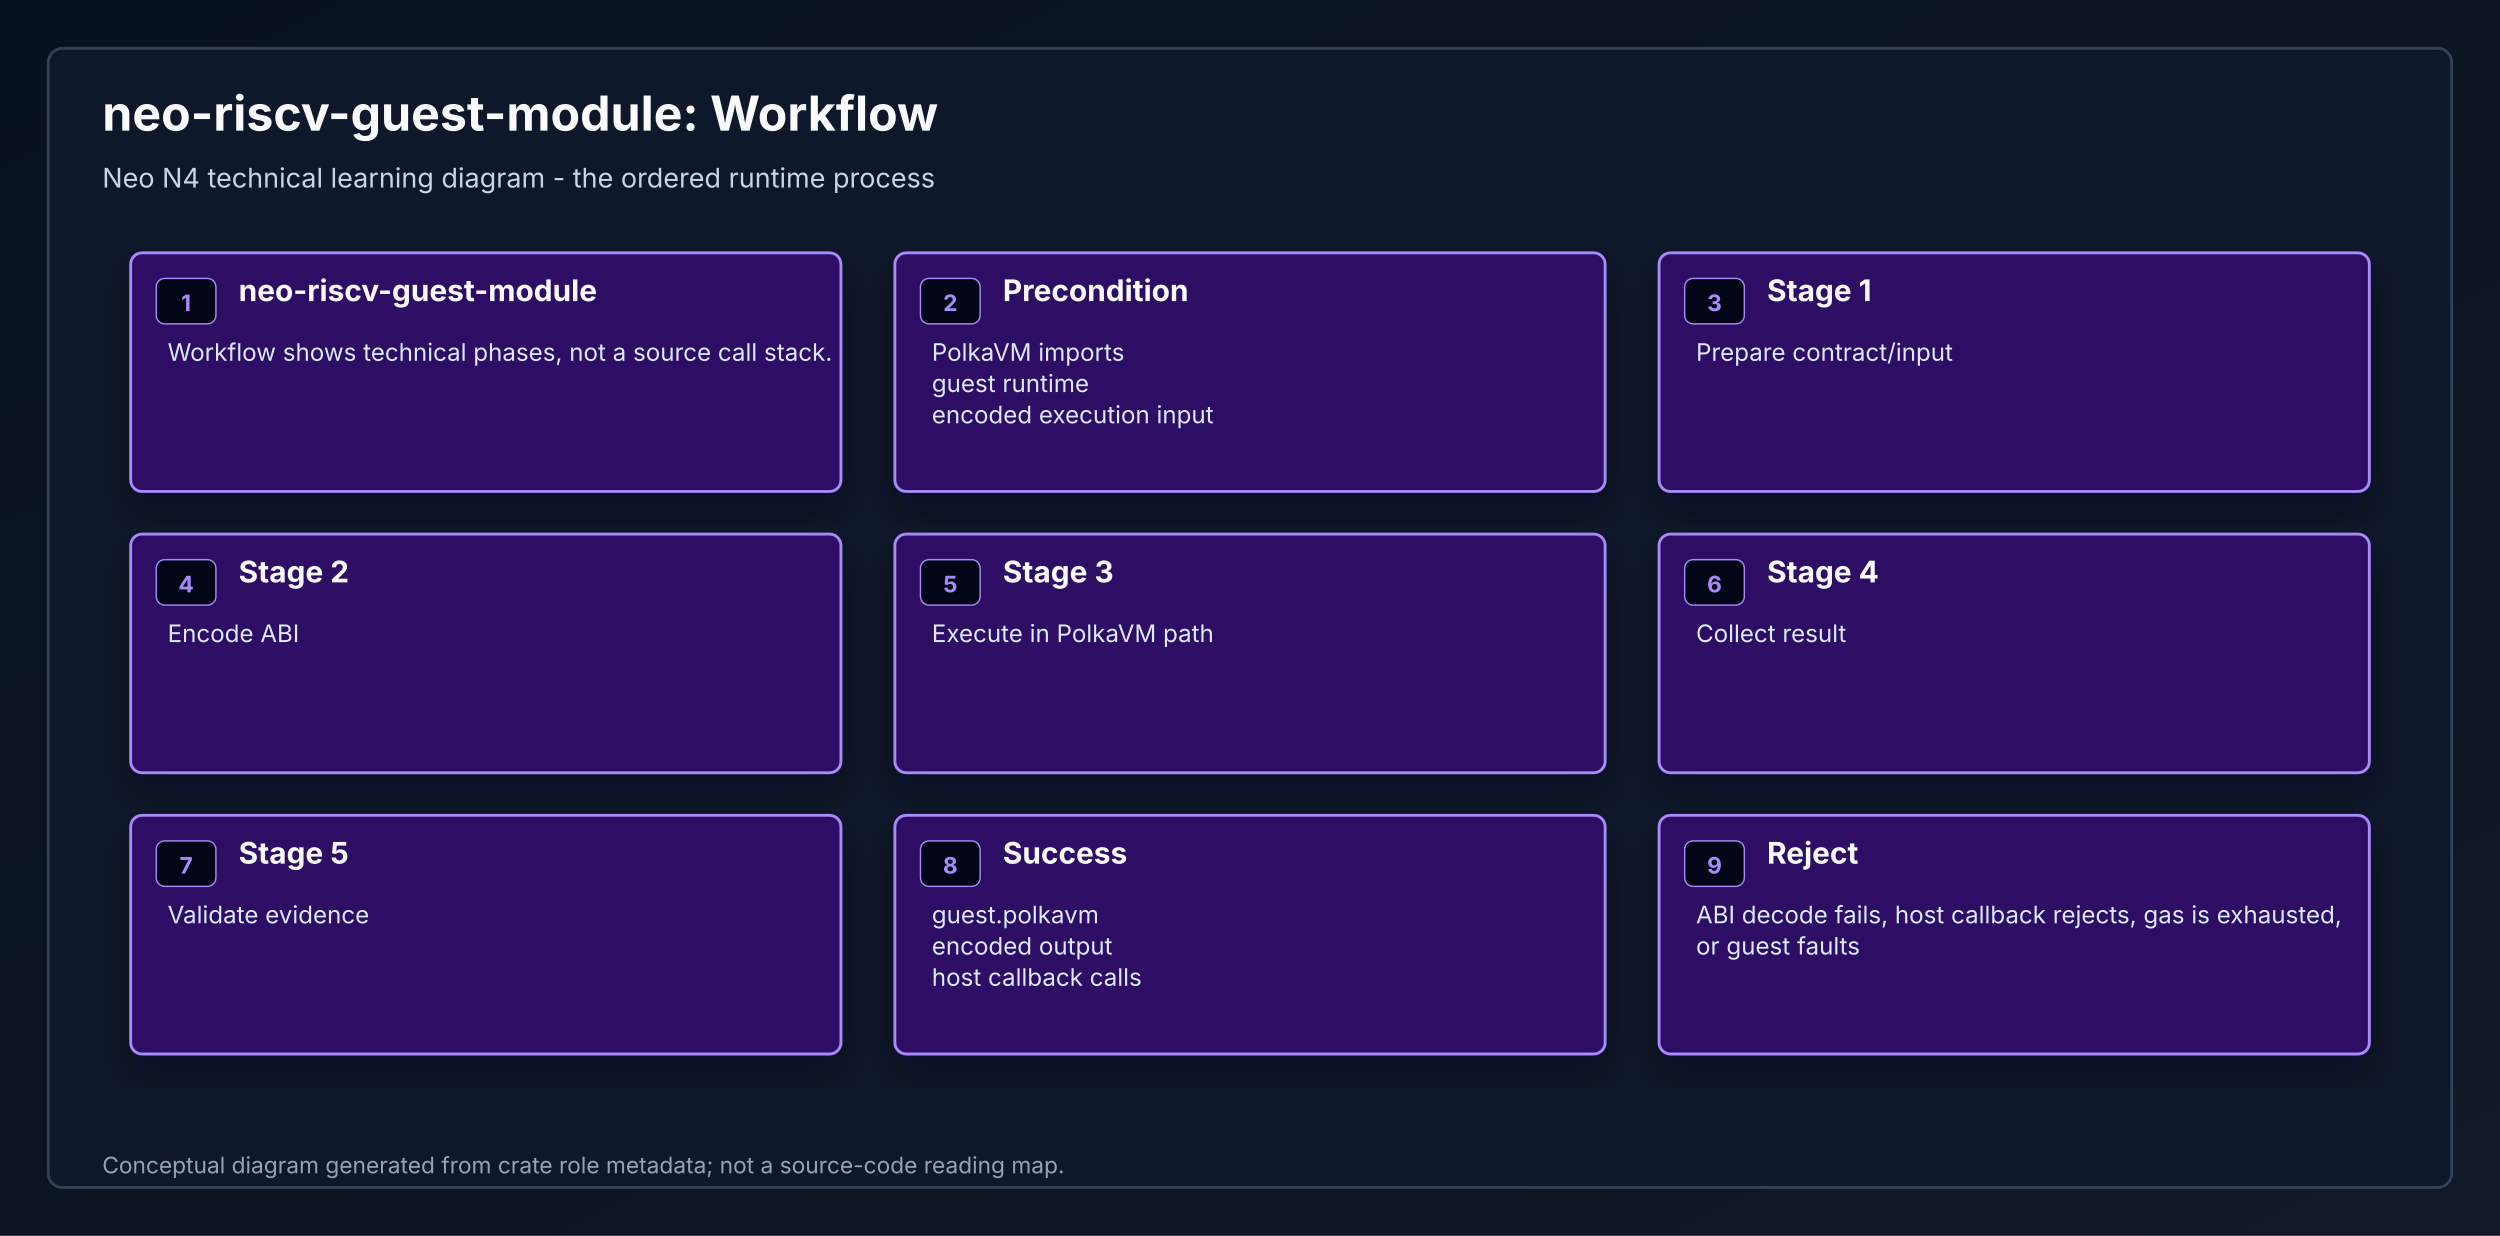
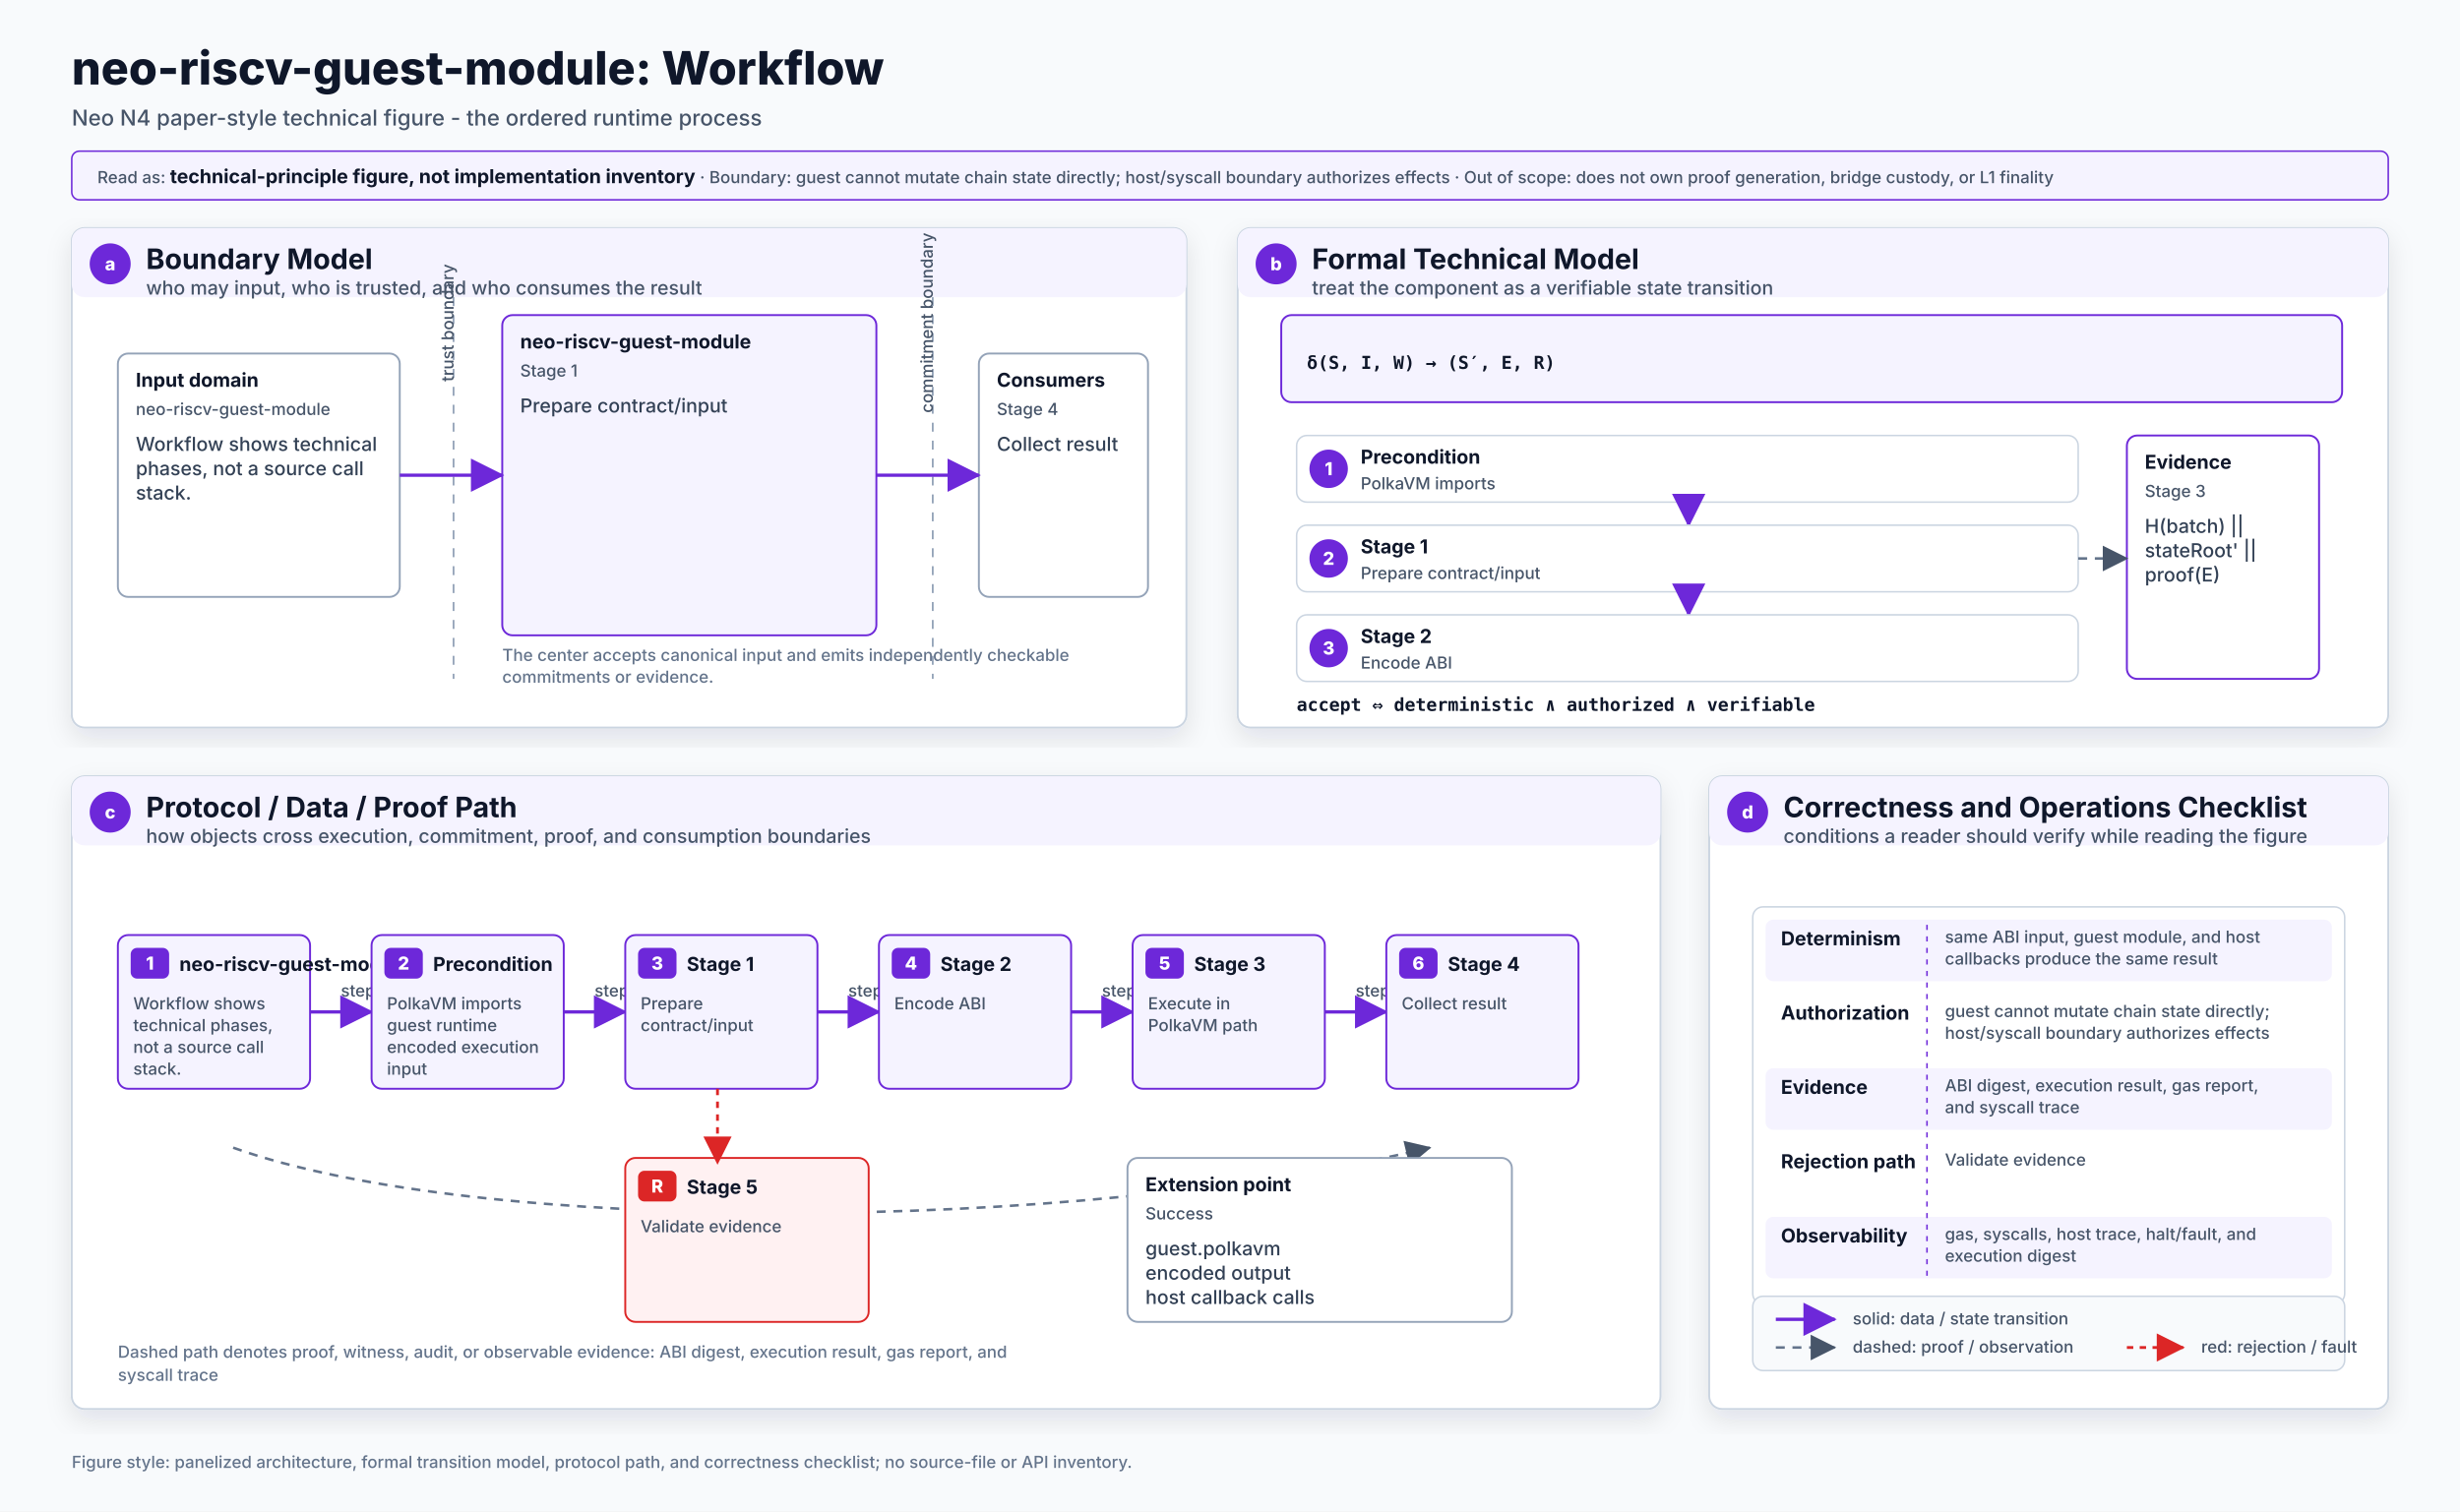
- <svg xmlns="http://www.w3.org/2000/svg" width="1760" height="870" viewBox="0 0 1760 870" role="img" aria-label="neo-riscv-guest-module Workflow">
+ <svg xmlns="http://www.w3.org/2000/svg" width="1920" height="1180" viewBox="0 0 1920 1180" role="img" aria-label="neo-riscv-guest-module Workflow">
  <defs>
-     <linearGradient id="bg" x1="0" y1="0" x2="1" y2="1">
-       <stop offset="0%" stop-color="#08111f" />
-       <stop offset="100%" stop-color="#111827" />
-     </linearGradient>
-     <filter id="shadow" x="-15%" y="-15%" width="130%" height="130%">
-       <feDropShadow dx="0" dy="14" stdDeviation="12" flood-color="#020617" flood-opacity="0.42" />
+     <marker id="arrow" viewBox="0 0 10 10" refX="9.4" refY="5" markerWidth="10" markerHeight="10" orient="auto">
+       <path d="M0,0 L10,5 L0,10 Z" fill="#475569" />
+     </marker>
+     <marker id="arrowAccent" viewBox="0 0 10 10" refX="9.4" refY="5" markerWidth="10" markerHeight="10" orient="auto">
+       <path d="M0,0 L10,5 L0,10 Z" fill="#6d28d9" />
+     </marker>
+     <marker id="arrowFault" viewBox="0 0 10 10" refX="9.4" refY="5" markerWidth="10" markerHeight="10" orient="auto">
+       <path d="M0,0 L10,5 L0,10 Z" fill="#dc2626" />
+     </marker>
+     <filter id="paperShadow" x="-3%" y="-4%" width="106%" height="108%">
+       <feDropShadow dx="0" dy="8" stdDeviation="10" flood-color="#0f172a" flood-opacity="0.10" />
    </filter>
+     <style>
+ .bg{fill:#f8fafc}.panel{fill:#ffffff;stroke:#cbd5e1;stroke-width:1.5;filter:url(#paperShadow)}
+ .panelTitle{font:700 22px 'Inter','Segoe UI',Arial,sans-serif;fill:#0f172a}.panelSub{font:500 15px 'Inter','Segoe UI',Arial,sans-serif;fill:#475569}
+ .title{font:800 36px 'Inter','Segoe UI',Arial,sans-serif;fill:#0f172a}.subtitle{font:500 17px 'Inter','Segoe UI',Arial,sans-serif;fill:#475569}
+ .small{font:500 13px 'Inter','Segoe UI',Arial,sans-serif;fill:#475569}.body{font:500 15px 'Inter','Segoe UI',Arial,sans-serif;fill:#334155}
+ .bodyStrong{font:750 15px 'Inter','Segoe UI',Arial,sans-serif;fill:#0f172a}.mono{font:650 14px 'Cascadia Mono','SFMono-Regular',Consolas,monospace;fill:#0f172a}
+ .label{font:800 14px 'Inter','Segoe UI',Arial,sans-serif;fill:#ffffff}.caption{font:500 13px 'Inter','Segoe UI',Arial,sans-serif;fill:#64748b}
+ .arrow{stroke:#475569;stroke-width:2.2;fill:none;marker-end:url(#arrow)}.arrowAccent{stroke:#6d28d9;stroke-width:2.6;fill:none;marker-end:url(#arrowAccent)}.arrowDash{stroke:#64748b;stroke-width:2;fill:none;stroke-dasharray:7 6;marker-end:url(#arrow)}.arrowFault{stroke:#dc2626;stroke-width:2.2;fill:none;stroke-dasharray:5 5;marker-end:url(#arrowFault)}
+ </style>
  </defs>
-   <rect width="1760" height="100%" fill="url(#bg)" />
-   <rect x="34" y="34" width="1692" height="802" rx="10" fill="#0f172a" stroke="#334155" stroke-width="2" />
-   <text x="72" y="92" fill="#f8fafc" font-family="Inter,Segoe UI,Arial,sans-serif" font-size="34" font-weight="700">neo-riscv-guest-module: Workflow</text>
-   <text x="72" y="132" fill="#cbd5e1" font-family="Inter,Segoe UI,Arial,sans-serif" font-size="19">Neo N4 technical learning diagram - the ordered runtime process</text>
-   <rect x="92" y="178" width="500" height="168" rx="8" fill="#2e1065" stroke="#a78bfa" stroke-width="2" filter="url(#shadow)" />
-   <rect x="110" y="196" width="42" height="32" rx="6" fill="#020617" stroke="#a78bfa" stroke-width="1" />
-   <text x="131" y="219" text-anchor="middle" fill="#a78bfa" font-family="Inter,Segoe UI,Arial,sans-serif" font-size="16" font-weight="700">1</text>
-   <text x="168" y="212" fill="#f8fafc" font-family="Inter,Segoe UI,Arial,sans-serif" font-size="21" font-weight="700">neo-riscv-guest-module</text>
-   <text x="118" y="254" fill="#dbeafe" font-family="Inter,Segoe UI,Arial,sans-serif" font-size="17">Workflow shows technical phases, not a source call stack.</text>
-   <rect x="630" y="178" width="500" height="168" rx="8" fill="#2e1065" stroke="#a78bfa" stroke-width="2" filter="url(#shadow)" />
-   <rect x="648" y="196" width="42" height="32" rx="6" fill="#020617" stroke="#a78bfa" stroke-width="1" />
-   <text x="669" y="219" text-anchor="middle" fill="#a78bfa" font-family="Inter,Segoe UI,Arial,sans-serif" font-size="16" font-weight="700">2</text>
-   <text x="706" y="212" fill="#f8fafc" font-family="Inter,Segoe UI,Arial,sans-serif" font-size="21" font-weight="700">Precondition</text>
-   <text x="656" y="254" fill="#dbeafe" font-family="Inter,Segoe UI,Arial,sans-serif" font-size="17">PolkaVM imports</text>
-   <text x="656" y="276" fill="#dbeafe" font-family="Inter,Segoe UI,Arial,sans-serif" font-size="17">guest runtime</text>
-   <text x="656" y="298" fill="#dbeafe" font-family="Inter,Segoe UI,Arial,sans-serif" font-size="17">encoded execution input</text>
-   <rect x="1168" y="178" width="500" height="168" rx="8" fill="#2e1065" stroke="#a78bfa" stroke-width="2" filter="url(#shadow)" />
-   <rect x="1186" y="196" width="42" height="32" rx="6" fill="#020617" stroke="#a78bfa" stroke-width="1" />
-   <text x="1207" y="219" text-anchor="middle" fill="#a78bfa" font-family="Inter,Segoe UI,Arial,sans-serif" font-size="16" font-weight="700">3</text>
-   <text x="1244" y="212" fill="#f8fafc" font-family="Inter,Segoe UI,Arial,sans-serif" font-size="21" font-weight="700">Stage 1</text>
-   <text x="1194" y="254" fill="#dbeafe" font-family="Inter,Segoe UI,Arial,sans-serif" font-size="17">Prepare contract/input</text>
-   <rect x="92" y="376" width="500" height="168" rx="8" fill="#2e1065" stroke="#a78bfa" stroke-width="2" filter="url(#shadow)" />
-   <rect x="110" y="394" width="42" height="32" rx="6" fill="#020617" stroke="#a78bfa" stroke-width="1" />
-   <text x="131" y="417" text-anchor="middle" fill="#a78bfa" font-family="Inter,Segoe UI,Arial,sans-serif" font-size="16" font-weight="700">4</text>
-   <text x="168" y="410" fill="#f8fafc" font-family="Inter,Segoe UI,Arial,sans-serif" font-size="21" font-weight="700">Stage 2</text>
-   <text x="118" y="452" fill="#dbeafe" font-family="Inter,Segoe UI,Arial,sans-serif" font-size="17">Encode ABI</text>
-   <rect x="630" y="376" width="500" height="168" rx="8" fill="#2e1065" stroke="#a78bfa" stroke-width="2" filter="url(#shadow)" />
-   <rect x="648" y="394" width="42" height="32" rx="6" fill="#020617" stroke="#a78bfa" stroke-width="1" />
-   <text x="669" y="417" text-anchor="middle" fill="#a78bfa" font-family="Inter,Segoe UI,Arial,sans-serif" font-size="16" font-weight="700">5</text>
-   <text x="706" y="410" fill="#f8fafc" font-family="Inter,Segoe UI,Arial,sans-serif" font-size="21" font-weight="700">Stage 3</text>
-   <text x="656" y="452" fill="#dbeafe" font-family="Inter,Segoe UI,Arial,sans-serif" font-size="17">Execute in PolkaVM path</text>
-   <rect x="1168" y="376" width="500" height="168" rx="8" fill="#2e1065" stroke="#a78bfa" stroke-width="2" filter="url(#shadow)" />
-   <rect x="1186" y="394" width="42" height="32" rx="6" fill="#020617" stroke="#a78bfa" stroke-width="1" />
-   <text x="1207" y="417" text-anchor="middle" fill="#a78bfa" font-family="Inter,Segoe UI,Arial,sans-serif" font-size="16" font-weight="700">6</text>
-   <text x="1244" y="410" fill="#f8fafc" font-family="Inter,Segoe UI,Arial,sans-serif" font-size="21" font-weight="700">Stage 4</text>
-   <text x="1194" y="452" fill="#dbeafe" font-family="Inter,Segoe UI,Arial,sans-serif" font-size="17">Collect result</text>
-   <rect x="92" y="574" width="500" height="168" rx="8" fill="#2e1065" stroke="#a78bfa" stroke-width="2" filter="url(#shadow)" />
-   <rect x="110" y="592" width="42" height="32" rx="6" fill="#020617" stroke="#a78bfa" stroke-width="1" />
-   <text x="131" y="615" text-anchor="middle" fill="#a78bfa" font-family="Inter,Segoe UI,Arial,sans-serif" font-size="16" font-weight="700">7</text>
-   <text x="168" y="608" fill="#f8fafc" font-family="Inter,Segoe UI,Arial,sans-serif" font-size="21" font-weight="700">Stage 5</text>
-   <text x="118" y="650" fill="#dbeafe" font-family="Inter,Segoe UI,Arial,sans-serif" font-size="17">Validate evidence</text>
-   <rect x="630" y="574" width="500" height="168" rx="8" fill="#2e1065" stroke="#a78bfa" stroke-width="2" filter="url(#shadow)" />
-   <rect x="648" y="592" width="42" height="32" rx="6" fill="#020617" stroke="#a78bfa" stroke-width="1" />
-   <text x="669" y="615" text-anchor="middle" fill="#a78bfa" font-family="Inter,Segoe UI,Arial,sans-serif" font-size="16" font-weight="700">8</text>
-   <text x="706" y="608" fill="#f8fafc" font-family="Inter,Segoe UI,Arial,sans-serif" font-size="21" font-weight="700">Success</text>
-   <text x="656" y="650" fill="#dbeafe" font-family="Inter,Segoe UI,Arial,sans-serif" font-size="17">guest.polkavm</text>
-   <text x="656" y="672" fill="#dbeafe" font-family="Inter,Segoe UI,Arial,sans-serif" font-size="17">encoded output</text>
-   <text x="656" y="694" fill="#dbeafe" font-family="Inter,Segoe UI,Arial,sans-serif" font-size="17">host callback calls</text>
-   <rect x="1168" y="574" width="500" height="168" rx="8" fill="#2e1065" stroke="#a78bfa" stroke-width="2" filter="url(#shadow)" />
-   <rect x="1186" y="592" width="42" height="32" rx="6" fill="#020617" stroke="#a78bfa" stroke-width="1" />
-   <text x="1207" y="615" text-anchor="middle" fill="#a78bfa" font-family="Inter,Segoe UI,Arial,sans-serif" font-size="16" font-weight="700">9</text>
-   <text x="1244" y="608" fill="#f8fafc" font-family="Inter,Segoe UI,Arial,sans-serif" font-size="21" font-weight="700">Reject</text>
-   <text x="1194" y="650" fill="#dbeafe" font-family="Inter,Segoe UI,Arial,sans-serif" font-size="17">ABI decode fails, host callback rejects, gas is exhausted,</text>
-   <text x="1194" y="672" fill="#dbeafe" font-family="Inter,Segoe UI,Arial,sans-serif" font-size="17">or guest faults</text>
-   <text x="72" y="826" fill="#94a3b8" font-family="Inter,Segoe UI,Arial,sans-serif" font-size="16">Conceptual diagram generated from crate role metadata; not a source-code reading map.</text>
+   <rect class="bg" width="1920" height="1180" />
+   <text x="56" y="66" class="title">neo-riscv-guest-module: Workflow</text>
+   <text x="56" y="98" class="subtitle">Neo N4 paper-style technical figure - the ordered runtime process</text>
+   <rect x="56" y="118" width="1808" height="38" rx="6" fill="#f5f3ff" stroke="#6d28d9" stroke-width="1.2" />
+   <text x="76" y="143" class="small">Read as: <tspan class="bodyStrong">technical-principle figure, not implementation inventory</tspan> · Boundary: guest cannot mutate chain state directly; host/syscall boundary authorizes effects · Out of scope: does not own proof generation, bridge custody, or L1 finality</text>
+   <rect x="56" y="178" width="870" height="390" rx="10" class="panel" />
+   <rect x="56" y="178" width="870" height="54" rx="10" fill="#f5f3ff" stroke="#cbd5e1" stroke-width="0" />
+   <circle cx="86" cy="206" r="16" fill="#6d28d9" />
+   <text x="86" y="211" text-anchor="middle" class="label">a</text>
+   <text x="114" y="210" class="panelTitle">Boundary Model</text>
+   <text x="114" y="230" class="panelSub">who may input, who is trusted, and who consumes the result</text>
+   <rect x="966" y="178" width="898" height="390" rx="10" class="panel" />
+   <rect x="966" y="178" width="898" height="54" rx="10" fill="#f5f3ff" stroke="#cbd5e1" stroke-width="0" />
+   <circle cx="996" cy="206" r="16" fill="#6d28d9" />
+   <text x="996" y="211" text-anchor="middle" class="label">b</text>
+   <text x="1024" y="210" class="panelTitle">Formal Technical Model</text>
+   <text x="1024" y="230" class="panelSub">treat the component as a verifiable state transition</text>
+   <rect x="56" y="606" width="1240" height="494" rx="10" class="panel" />
+   <rect x="56" y="606" width="1240" height="54" rx="10" fill="#f5f3ff" stroke="#cbd5e1" stroke-width="0" />
+   <circle cx="86" cy="634" r="16" fill="#6d28d9" />
+   <text x="86" y="639" text-anchor="middle" class="label">c</text>
+   <text x="114" y="638" class="panelTitle">Protocol / Data / Proof Path</text>
+   <text x="114" y="658" class="panelSub">how objects cross execution, commitment, proof, and consumption boundaries</text>
+   <rect x="1334" y="606" width="530" height="494" rx="10" class="panel" />
+   <rect x="1334" y="606" width="530" height="54" rx="10" fill="#f5f3ff" stroke="#cbd5e1" stroke-width="0" />
+   <circle cx="1364" cy="634" r="16" fill="#6d28d9" />
+   <text x="1364" y="639" text-anchor="middle" class="label">d</text>
+   <text x="1392" y="638" class="panelTitle">Correctness and Operations Checklist</text>
+   <text x="1392" y="658" class="panelSub">conditions a reader should verify while reading the figure</text>
+   <rect x="92" y="276" width="220" height="190" rx="8" fill="#ffffff" stroke="#94a3b8" stroke-width="1.5" />
+   <text x="106" y="302" class="bodyStrong">Input domain</text>
+   <text x="106" y="324" class="small">neo-riscv-guest-module</text>
+   <text x="106" y="352" class="body">Workflow shows technical</text>
+   <text x="106" y="371" class="body">phases, not a source call</text>
+   <text x="106" y="390" class="body">stack.</text>
+   <line x1="354" y1="232" x2="354" y2="530" stroke="#94a3b8" stroke-width="1.4" stroke-dasharray="7 7" />
+   <text x="354" y="252" class="small" text-anchor="middle" transform="rotate(-90 354 252)">trust boundary</text>
+   <rect x="392" y="246" width="292" height="250" rx="8" fill="#f5f3ff" stroke="#6d28d9" stroke-width="1.5" />
+   <text x="406" y="272" class="bodyStrong">neo-riscv-guest-module</text>
+   <text x="406" y="294" class="small">Stage 1</text>
+   <text x="406" y="322" class="body">Prepare contract/input</text>
+   <line x1="728" y1="232" x2="728" y2="530" stroke="#94a3b8" stroke-width="1.4" stroke-dasharray="7 7" />
+   <text x="728" y="252" class="small" text-anchor="middle" transform="rotate(-90 728 252)">commitment boundary</text>
+   <rect x="764" y="276" width="132" height="190" rx="8" fill="#ffffff" stroke="#94a3b8" stroke-width="1.5" />
+   <text x="778" y="302" class="bodyStrong">Consumers</text>
+   <text x="778" y="324" class="small">Stage 4</text>
+   <text x="778" y="352" class="body">Collect result</text>
+   <path class="arrowAccent" d="M312 371 C338 371 358 371 392 371" />
+   <path class="arrowAccent" d="M684 371 C706 371 730 371 764 371" />
+   <text x="392" y="516" class="caption">The center accepts canonical input and emits independently checkable</text>
+   <text x="392" y="533" class="caption">commitments or evidence.</text>
+   <rect x="1000" y="246" width="828" height="68" rx="8" fill="#f5f3ff" stroke="#6d28d9" stroke-width="1.5" />
+   <text x="1020" y="288" class="mono">δ(S, I, W) → (S′, E, R)</text>
+   <rect x="1012" y="340" width="610" height="52" rx="8" fill="#ffffff" stroke="#cbd5e1" stroke-width="1.2" />
+   <circle cx="1037" cy="366" r="15" fill="#6d28d9" />
+   <text x="1037" y="371" text-anchor="middle" class="label">1</text>
+   <text x="1062" y="362" class="bodyStrong">Precondition</text>
+   <text x="1062" y="382" class="small">PolkaVM imports</text>
+   <path class="arrowAccent" d="M1318 392 L1318 410" />
+   <rect x="1012" y="410" width="610" height="52" rx="8" fill="#ffffff" stroke="#cbd5e1" stroke-width="1.2" />
+   <circle cx="1037" cy="436" r="15" fill="#6d28d9" />
+   <text x="1037" y="441" text-anchor="middle" class="label">2</text>
+   <text x="1062" y="432" class="bodyStrong">Stage 1</text>
+   <text x="1062" y="452" class="small">Prepare contract/input</text>
+   <path class="arrowAccent" d="M1318 462 L1318 480" />
+   <rect x="1012" y="480" width="610" height="52" rx="8" fill="#ffffff" stroke="#cbd5e1" stroke-width="1.2" />
+   <circle cx="1037" cy="506" r="15" fill="#6d28d9" />
+   <text x="1037" y="511" text-anchor="middle" class="label">3</text>
+   <text x="1062" y="502" class="bodyStrong">Stage 2</text>
+   <text x="1062" y="522" class="small">Encode ABI</text>
+   <rect x="1660" y="340" width="150" height="190" rx="8" fill="#ffffff" stroke="#6d28d9" stroke-width="1.5" />
+   <text x="1674" y="366" class="bodyStrong">Evidence</text>
+   <text x="1674" y="388" class="small">Stage 3</text>
+   <text x="1674" y="416" class="body">H(batch) ||</text>
+   <text x="1674" y="435" class="body">stateRoot' ||</text>
+   <text x="1674" y="454" class="body">proof(E)</text>
+   <path class="arrowDash" d="M1622 436 C1642 436 1648 436 1660 436" />
+   <text x="1012" y="555" class="mono">accept ⇔ deterministic ∧ authorized ∧ verifiable</text>
+   <rect x="92" y="730" width="150" height="120" rx="8" fill="#f5f3ff" stroke="#6d28d9" stroke-width="1.5" />
+   <rect x="102" y="740" width="30" height="24" rx="5" fill="#6d28d9" />
+   <text x="117" y="757" text-anchor="middle" class="label">1</text>
+   <text x="140" y="758" class="bodyStrong">neo-riscv-guest-module</text>
+   <text x="104" y="788" class="small">Workflow shows</text>
+   <text x="104" y="805" class="small">technical phases,</text>
+   <text x="104" y="822" class="small">not a source call</text>
+   <text x="104" y="839" class="small">stack.</text>
+   <path class="arrowAccent" d="M242 790 L290 790" />
+   <text x="266" y="778" class="small">step 1</text>
+   <rect x="290" y="730" width="150" height="120" rx="8" fill="#f5f3ff" stroke="#6d28d9" stroke-width="1.5" />
+   <rect x="300" y="740" width="30" height="24" rx="5" fill="#6d28d9" />
+   <text x="315" y="757" text-anchor="middle" class="label">2</text>
+   <text x="338" y="758" class="bodyStrong">Precondition</text>
+   <text x="302" y="788" class="small">PolkaVM imports</text>
+   <text x="302" y="805" class="small">guest runtime</text>
+   <text x="302" y="822" class="small">encoded execution</text>
+   <text x="302" y="839" class="small">input</text>
+   <path class="arrowAccent" d="M440 790 L488 790" />
+   <text x="464" y="778" class="small">step 2</text>
+   <rect x="488" y="730" width="150" height="120" rx="8" fill="#f5f3ff" stroke="#6d28d9" stroke-width="1.5" />
+   <rect x="498" y="740" width="30" height="24" rx="5" fill="#6d28d9" />
+   <text x="513" y="757" text-anchor="middle" class="label">3</text>
+   <text x="536" y="758" class="bodyStrong">Stage 1</text>
+   <text x="500" y="788" class="small">Prepare</text>
+   <text x="500" y="805" class="small">contract/input</text>
+   <path class="arrowAccent" d="M638 790 L686 790" />
+   <text x="662" y="778" class="small">step 3</text>
+   <rect x="686" y="730" width="150" height="120" rx="8" fill="#f5f3ff" stroke="#6d28d9" stroke-width="1.5" />
+   <rect x="696" y="740" width="30" height="24" rx="5" fill="#6d28d9" />
+   <text x="711" y="757" text-anchor="middle" class="label">4</text>
+   <text x="734" y="758" class="bodyStrong">Stage 2</text>
+   <text x="698" y="788" class="small">Encode ABI</text>
+   <path class="arrowAccent" d="M836 790 L884 790" />
+   <text x="860" y="778" class="small">step 4</text>
+   <rect x="884" y="730" width="150" height="120" rx="8" fill="#f5f3ff" stroke="#6d28d9" stroke-width="1.5" />
+   <rect x="894" y="740" width="30" height="24" rx="5" fill="#6d28d9" />
+   <text x="909" y="757" text-anchor="middle" class="label">5</text>
+   <text x="932" y="758" class="bodyStrong">Stage 3</text>
+   <text x="896" y="788" class="small">Execute in</text>
+   <text x="896" y="805" class="small">PolkaVM path</text>
+   <path class="arrowAccent" d="M1034 790 L1082 790" />
+   <text x="1058" y="778" class="small">step 5</text>
+   <rect x="1082" y="730" width="150" height="120" rx="8" fill="#f5f3ff" stroke="#6d28d9" stroke-width="1.5" />
+   <rect x="1092" y="740" width="30" height="24" rx="5" fill="#6d28d9" />
+   <text x="1107" y="757" text-anchor="middle" class="label">6</text>
+   <text x="1130" y="758" class="bodyStrong">Stage 4</text>
+   <text x="1094" y="788" class="small">Collect result</text>
+   <path class="arrowDash" d="M182 896 C372 964 832 964 1116 896" />
+   <rect x="488" y="904" width="190" height="128" rx="8" fill="#fff1f2" stroke="#dc2626" stroke-width="1.5" />
+   <rect x="498" y="914" width="30" height="24" rx="5" fill="#dc2626" />
+   <text x="513" y="931" text-anchor="middle" class="label">R</text>
+   <text x="536" y="932" class="bodyStrong">Stage 5</text>
+   <text x="500" y="962" class="small">Validate evidence</text>
+   <path class="arrowFault" d="M560 850 L560 908" />
+   <rect x="880" y="904" width="300" height="128" rx="8" fill="#ffffff" stroke="#94a3b8" stroke-width="1.5" />
+   <text x="894" y="930" class="bodyStrong">Extension point</text>
+   <text x="894" y="952" class="small">Success</text>
+   <text x="894" y="980" class="body">guest.polkavm</text>
+   <text x="894" y="999" class="body">encoded output</text>
+   <text x="894" y="1018" class="body">host callback calls</text>
+   <text x="92" y="1060" class="caption">Dashed path denotes proof, witness, audit, or observable evidence: ABI digest, execution result, gas report, and</text>
+   <text x="92" y="1078" class="caption">syscall trace</text>
+   <rect x="1368" y="708" width="462" height="310" rx="8" fill="#ffffff" stroke="#cbd5e1" stroke-width="1.2" />
+   <rect x="1378" y="718" width="442" height="48" rx="6" fill="#f5f3ff" />
+   <text x="1390" y="738" class="bodyStrong">Determinism</text>
+   <text x="1518" y="736" class="small">same ABI input, guest module, and host</text>
+   <text x="1518" y="753" class="small">callbacks produce the same result</text>
+   <rect x="1378" y="776" width="442" height="48" rx="6" fill="#ffffff" />
+   <text x="1390" y="796" class="bodyStrong">Authorization</text>
+   <text x="1518" y="794" class="small">guest cannot mutate chain state directly;</text>
+   <text x="1518" y="811" class="small">host/syscall boundary authorizes effects</text>
+   <rect x="1378" y="834" width="442" height="48" rx="6" fill="#f5f3ff" />
+   <text x="1390" y="854" class="bodyStrong">Evidence</text>
+   <text x="1518" y="852" class="small">ABI digest, execution result, gas report,</text>
+   <text x="1518" y="869" class="small">and syscall trace</text>
+   <rect x="1378" y="892" width="442" height="48" rx="6" fill="#ffffff" />
+   <text x="1390" y="912" class="bodyStrong">Rejection path</text>
+   <text x="1518" y="910" class="small">Validate evidence</text>
+   <rect x="1378" y="950" width="442" height="48" rx="6" fill="#f5f3ff" />
+   <text x="1390" y="970" class="bodyStrong">Observability</text>
+   <text x="1518" y="968" class="small">gas, syscalls, host trace, halt/fault, and</text>
+   <text x="1518" y="985" class="small">execution digest</text>
+   <line x1="1504" y1="722" x2="1504" y2="998" stroke="#6d28d9" stroke-width="1.2" stroke-dasharray="4 5" />
+   <rect x="1368" y="1012" width="462" height="58" rx="8" fill="#f8fafc" stroke="#cbd5e1" stroke-width="1.2" />
+   <line x1="1386" y1="1030" x2="1432" y2="1030" stroke="#6d28d9" stroke-width="2.6" marker-end="url(#arrowAccent)" />
+   <text x="1446" y="1034" class="small">solid: data / state transition</text>
+   <line x1="1386" y1="1052" x2="1432" y2="1052" stroke="#64748b" stroke-width="2" stroke-dasharray="7 6" marker-end="url(#arrow)" />
+   <text x="1446" y="1056" class="small">dashed: proof / observation</text>
+   <line x1="1660" y1="1052" x2="1704" y2="1052" stroke="#dc2626" stroke-width="2.2" stroke-dasharray="5 5" marker-end="url(#arrowFault)" />
+   <text x="1718" y="1056" class="small">red: rejection / fault</text>
+   <text x="56" y="1146" class="caption">Figure style: panelized architecture, formal transition model, protocol path, and correctness checklist; no source-file or API inventory.</text>
</svg>
